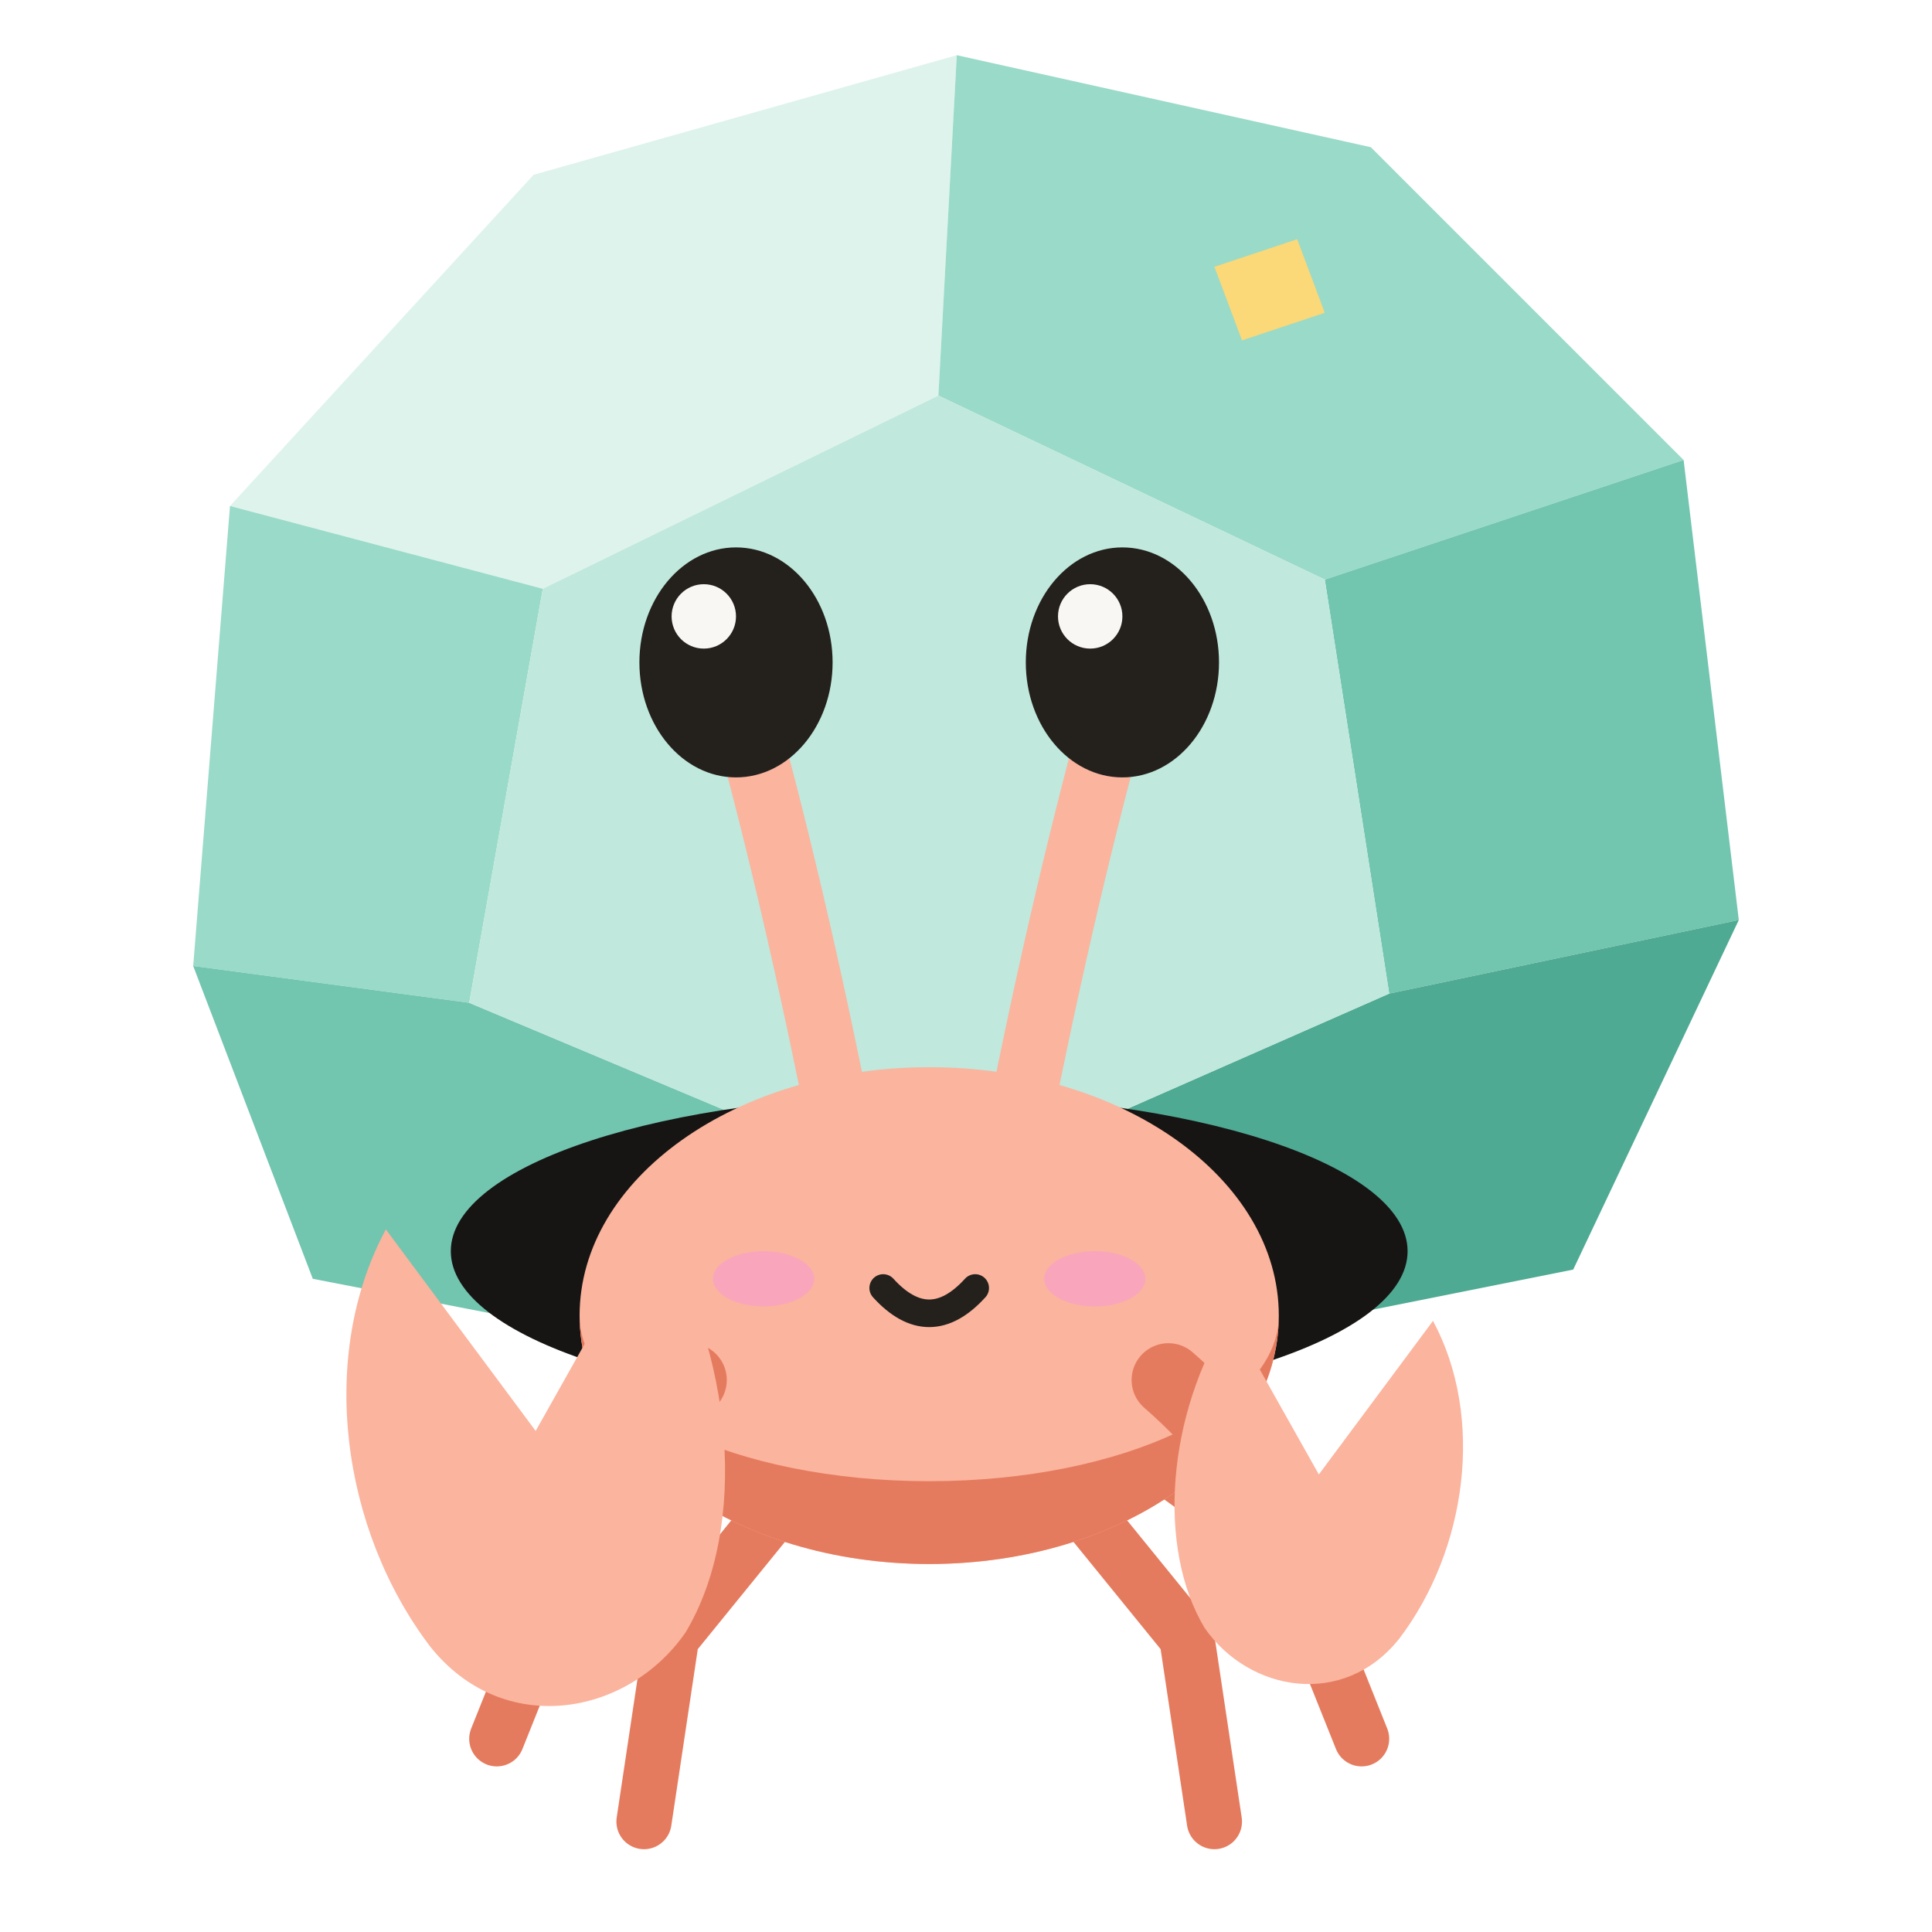
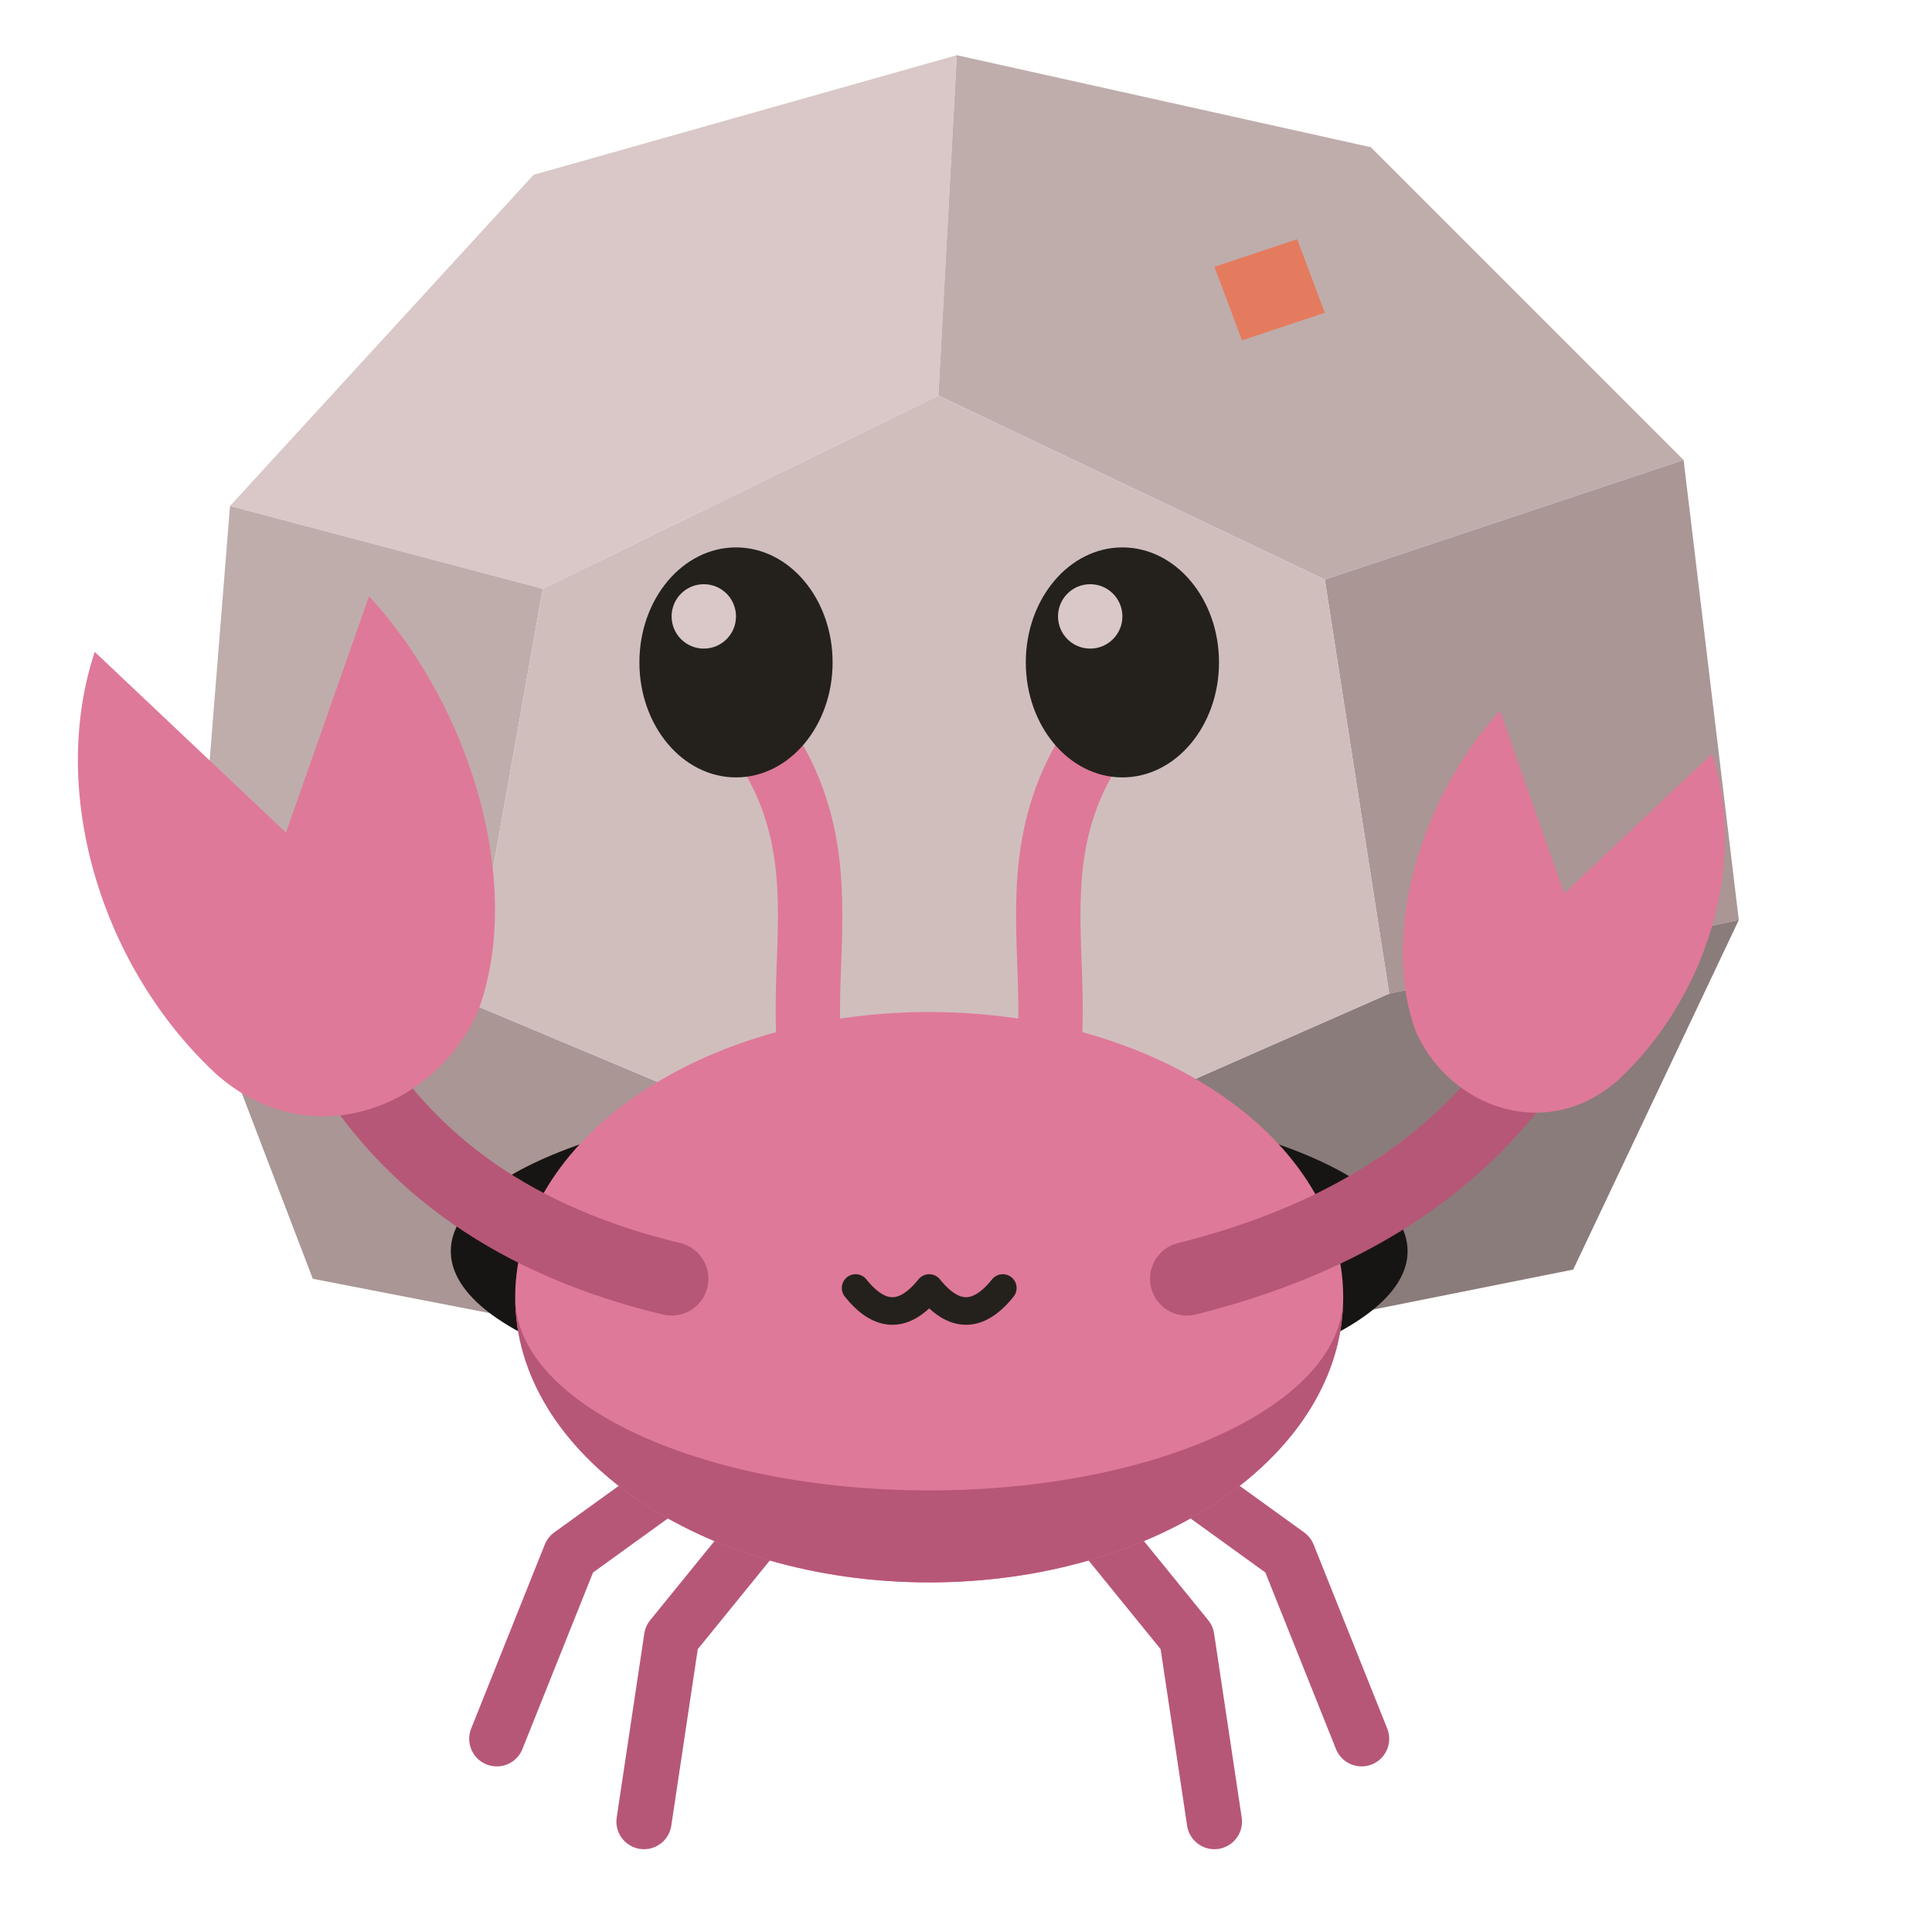
<svg xmlns="http://www.w3.org/2000/svg" viewBox="54 40 420 420" width="420" height="420">
  <g>
    <g id="shell-stone">
-       <polygon points="104,150 170,78 262,52 258,126 172,168" fill="#DDF3EC" />
-       <polygon points="262,52 352,72 420,140 342,166 258,126" fill="#9ADAC8" />
-       <polygon points="96,250 104,150 172,168 156,258" fill="#9ADAC8" />
-       <polygon points="420,140 432,240 356,256 342,166" fill="#72C5AF" />
-       <polygon points="432,240 396,316 256,344 256,300 356,256" fill="#4FAA93" />
-       <polygon points="256,344 122,318 96,250 156,258 256,300" fill="#72C5AF" />
-       <polygon points="172,168 258,126 342,166 356,256 256,300 156,258" fill="#C0E8DC" />
-       <polygon points="318,98 336,92 342,108 324,114" fill="#FBD878" />
+       <polygon points="104,150 170,78 262,52 258,126 172,168" fill="#D9C8C7" />
+       <polygon points="262,52 352,72 420,140 342,166 258,126" fill="#BFADAC" />
+       <polygon points="96,250 104,150 172,168 156,258" fill="#BFADAC" />
+       <polygon points="420,140 432,240 356,256 342,166" fill="#A99695" />
+       <polygon points="432,240 396,316 256,344 256,300 356,256" fill="#8A7C7B" />
+       <polygon points="256,344 122,318 96,250 156,258 256,300" fill="#A99695" />
+       <polygon points="172,168 258,126 342,166 356,256 256,300 156,258" fill="#D0BEBD" />
+       <polygon points="318,98 336,92 342,108 324,114" fill="#E57B5E" />
      <ellipse cx="256" cy="312" rx="104" ry="34" fill="#171513" />
    </g>
    <g id="legs-stand">
-       <g fill="none" stroke-width="12" stroke-linecap="round" stroke-linejoin="round" stroke="#E57B5E">
+       <g fill="none" stroke-width="12" stroke-linecap="round" stroke-linejoin="round" stroke="#B75777">
        <path d="M214,352 L178,378 L162,418" />
        <path d="M226,364 L200,396 L194,436" />
        <path d="M298,352 L334,378 L350,418" />
        <path d="M286,364 L312,396 L318,436" />
      </g>
    </g>
-     <g id="body-base">
-       <ellipse cx="256" cy="326" rx="76" ry="54" fill="#FBB49E" />
-       <path d="M180,326 A76,54 0 0 0 332,326 A76,36 0 0 1 180,326 Z" fill="#E57B5E" />
+     <g id="body-big">
+       <ellipse cx="256" cy="322" rx="90" ry="62" fill="#DF7999" />
+       <path d="M166,322 A90,62 0 0 0 346,322 A90,42 0 0 1 166,322 Z" fill="#B75777" />
    </g>
-     <g id="stalks-up">
-       <g fill="none" stroke-width="14" stroke-linecap="round" stroke="#FBB49E">
-         <path d="M238,292 Q228,240 216,196" />
-         <path d="M274,292 Q284,240 296,196" />
+     <g id="stalks-bent">
+       <g fill="none" stroke-width="14" stroke-linecap="round" stroke="#DF7999">
+         <path d="M238,292 C218,262 244,230 216,196" />
+         <path d="M274,292 C294,262 268,230 296,196" />
      </g>
    </g>
    <g id="eyes-open">
      <ellipse cx="214" cy="184" rx="21" ry="25" fill="#24211D" />
      <ellipse cx="298" cy="184" rx="21" ry="25" fill="#24211D" />
-       <circle cx="207" cy="174" r="7" fill="#F9F7F4" />
-       <circle cx="291" cy="174" r="7" fill="#F9F7F4" />
+       <circle cx="207" cy="174" r="7" fill="#D9C8C7" />
+       <circle cx="291" cy="174" r="7" fill="#D9C8C7" />
    </g>
-     <g id="cheeks-blush">
-       <ellipse cx="220" cy="318" rx="11" ry="6" fill="#F9A5BC" />
-       <ellipse cx="292" cy="318" rx="11" ry="6" fill="#F9A5BC" />
+     <g id="mouth-cat">
+       <path fill="none" stroke-width="6" stroke-linecap="round" stroke-linejoin="round" d="M240,320 Q248,330 256,320 Q264,330 272,320" stroke="#24211D" />
    </g>
-     <g id="mouth-smile">
-       <path fill="none" stroke-width="6" stroke-linecap="round" d="M246,320 Q256,331 266,320" stroke="#24211D" />
-     </g>
-     <g id="claws-rest">
-       <g fill="none" stroke-width="16" stroke-linecap="round" stroke="#E57B5E">
-         <path d="M204,340 Q186,354 178,368" />
-         <path d="M308,340 Q324,354 332,370" />
+     <g id="claws-raised">
+       <g fill="none" stroke-width="16" stroke-linecap="round" stroke="#B75777">
+         <path d="M200,318 Q150,306 128,268" />
+         <path d="M312,318 Q360,306 384,274" />
      </g>
-       <path transform="translate(174,374) rotate(-14) scale(1.05)" d="M-30,16 C-42,-12 -38,-48 -18,-70 L2,-22 L36,-58 C46,-28 40,8 22,26 C6,40 -20,38 -30,16 Z" fill="#FBB49E" />
-       <path transform="translate(338,378) rotate(14) scale(-0.8,0.8)" d="M-30,16 C-42,-12 -38,-48 -18,-70 L2,-22 L36,-58 C46,-28 40,8 22,26 C6,40 -20,38 -30,16 Z" fill="#FBB49E" />
+       <path transform="translate(124,244) rotate(-24) scale(1.1)" d="M-30,16 C-42,-12 -38,-48 -18,-70 L2,-22 L36,-58 C46,-28 40,8 22,26 C6,40 -20,38 -30,16 Z" fill="#DF7999" />
+       <path transform="translate(388,252) rotate(24) scale(-0.85,0.85)" d="M-30,16 C-42,-12 -38,-48 -18,-70 L2,-22 L36,-58 C46,-28 40,8 22,26 C6,40 -20,38 -30,16 Z" fill="#DF7999" />
    </g>
  </g>
</svg>
